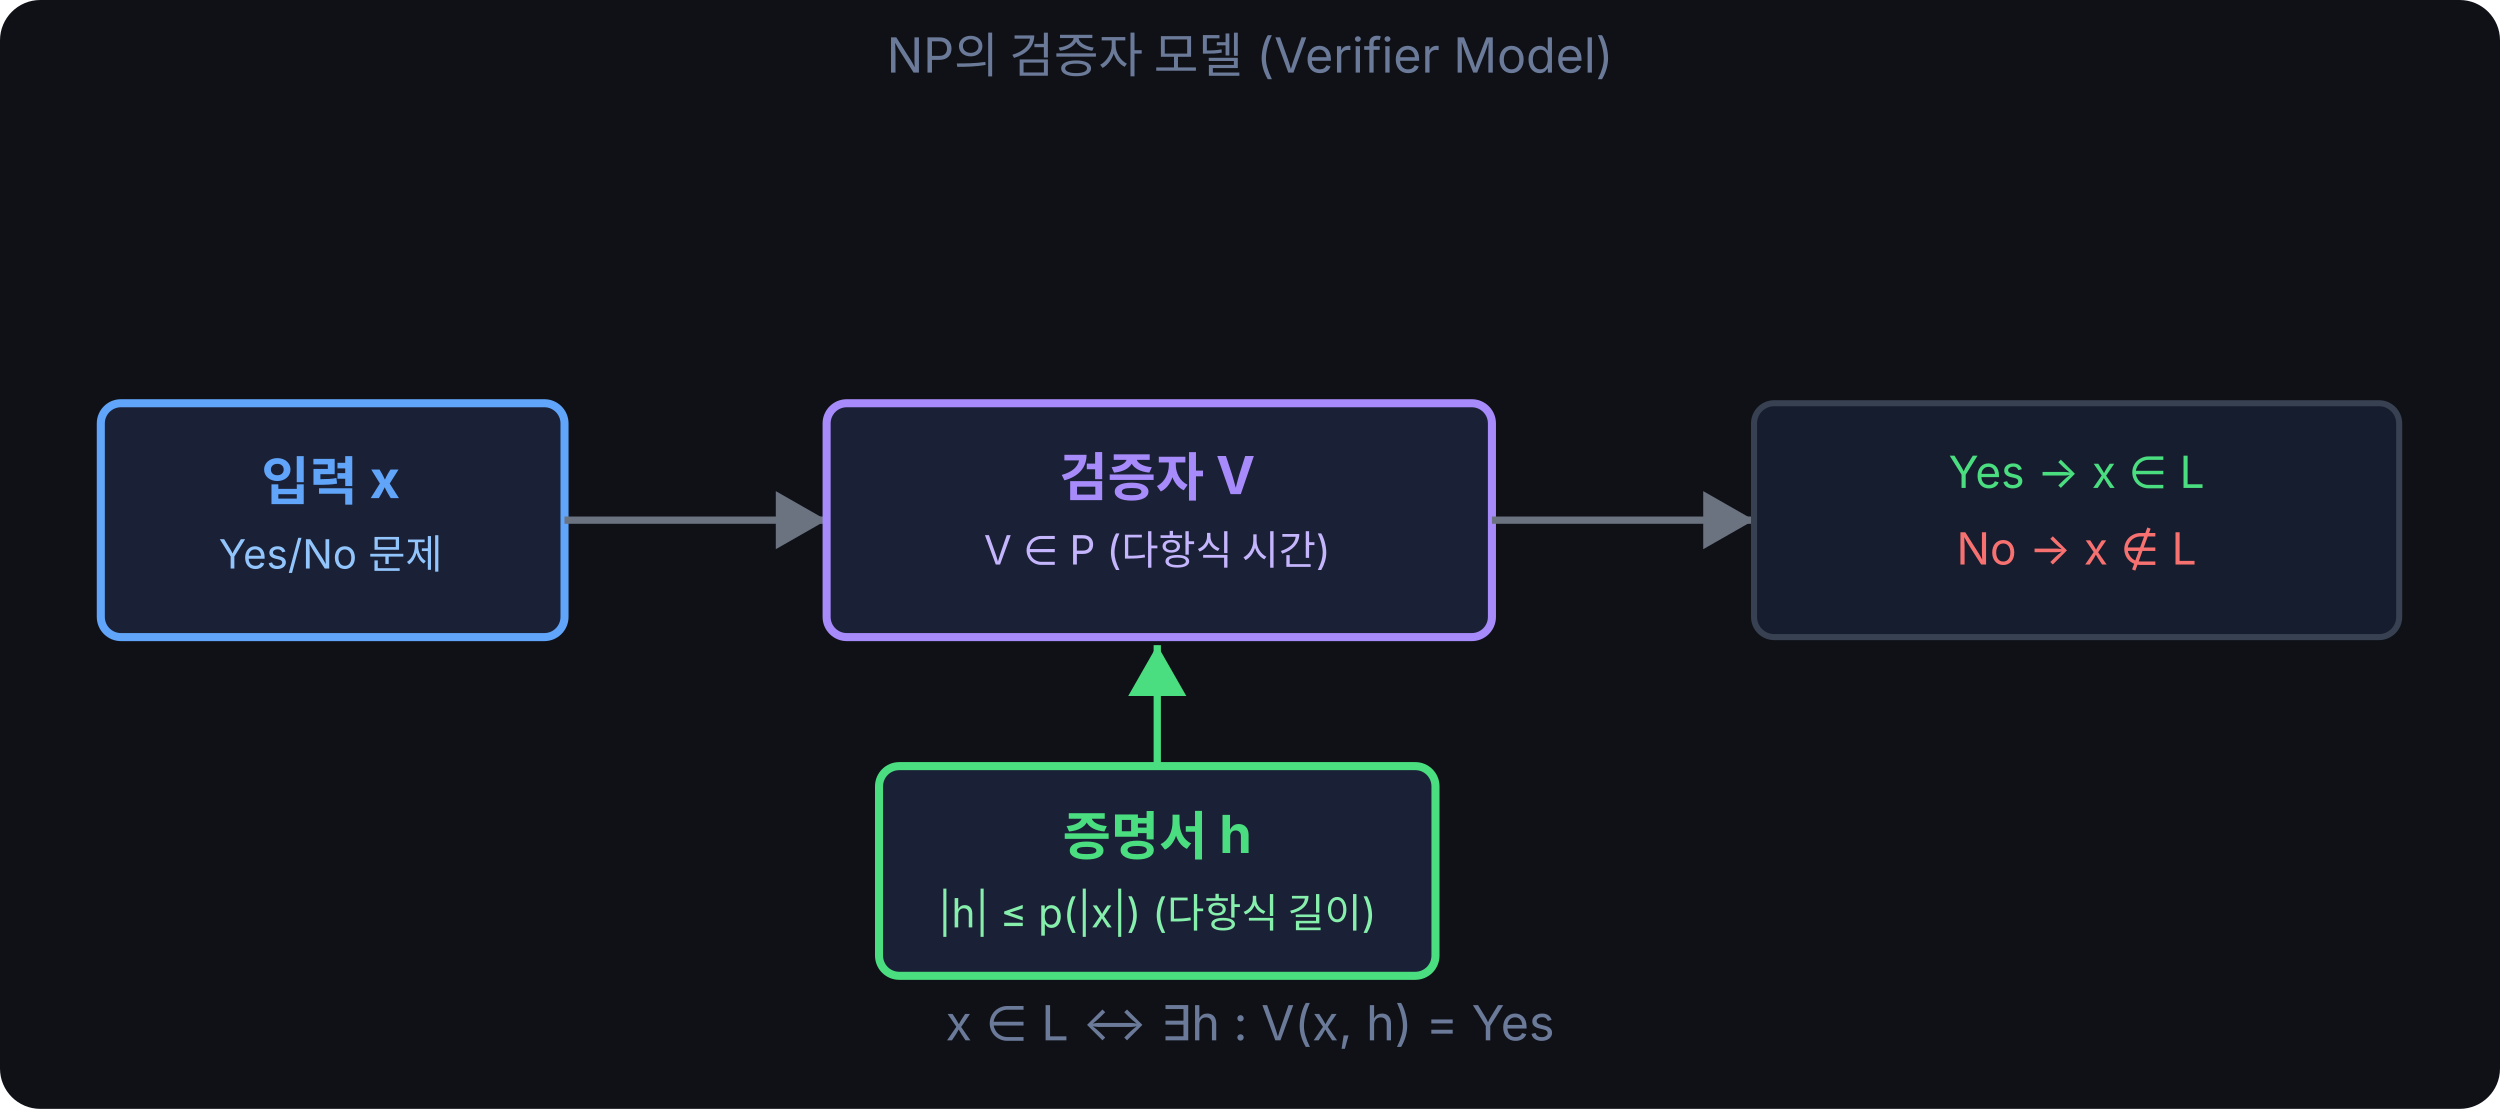
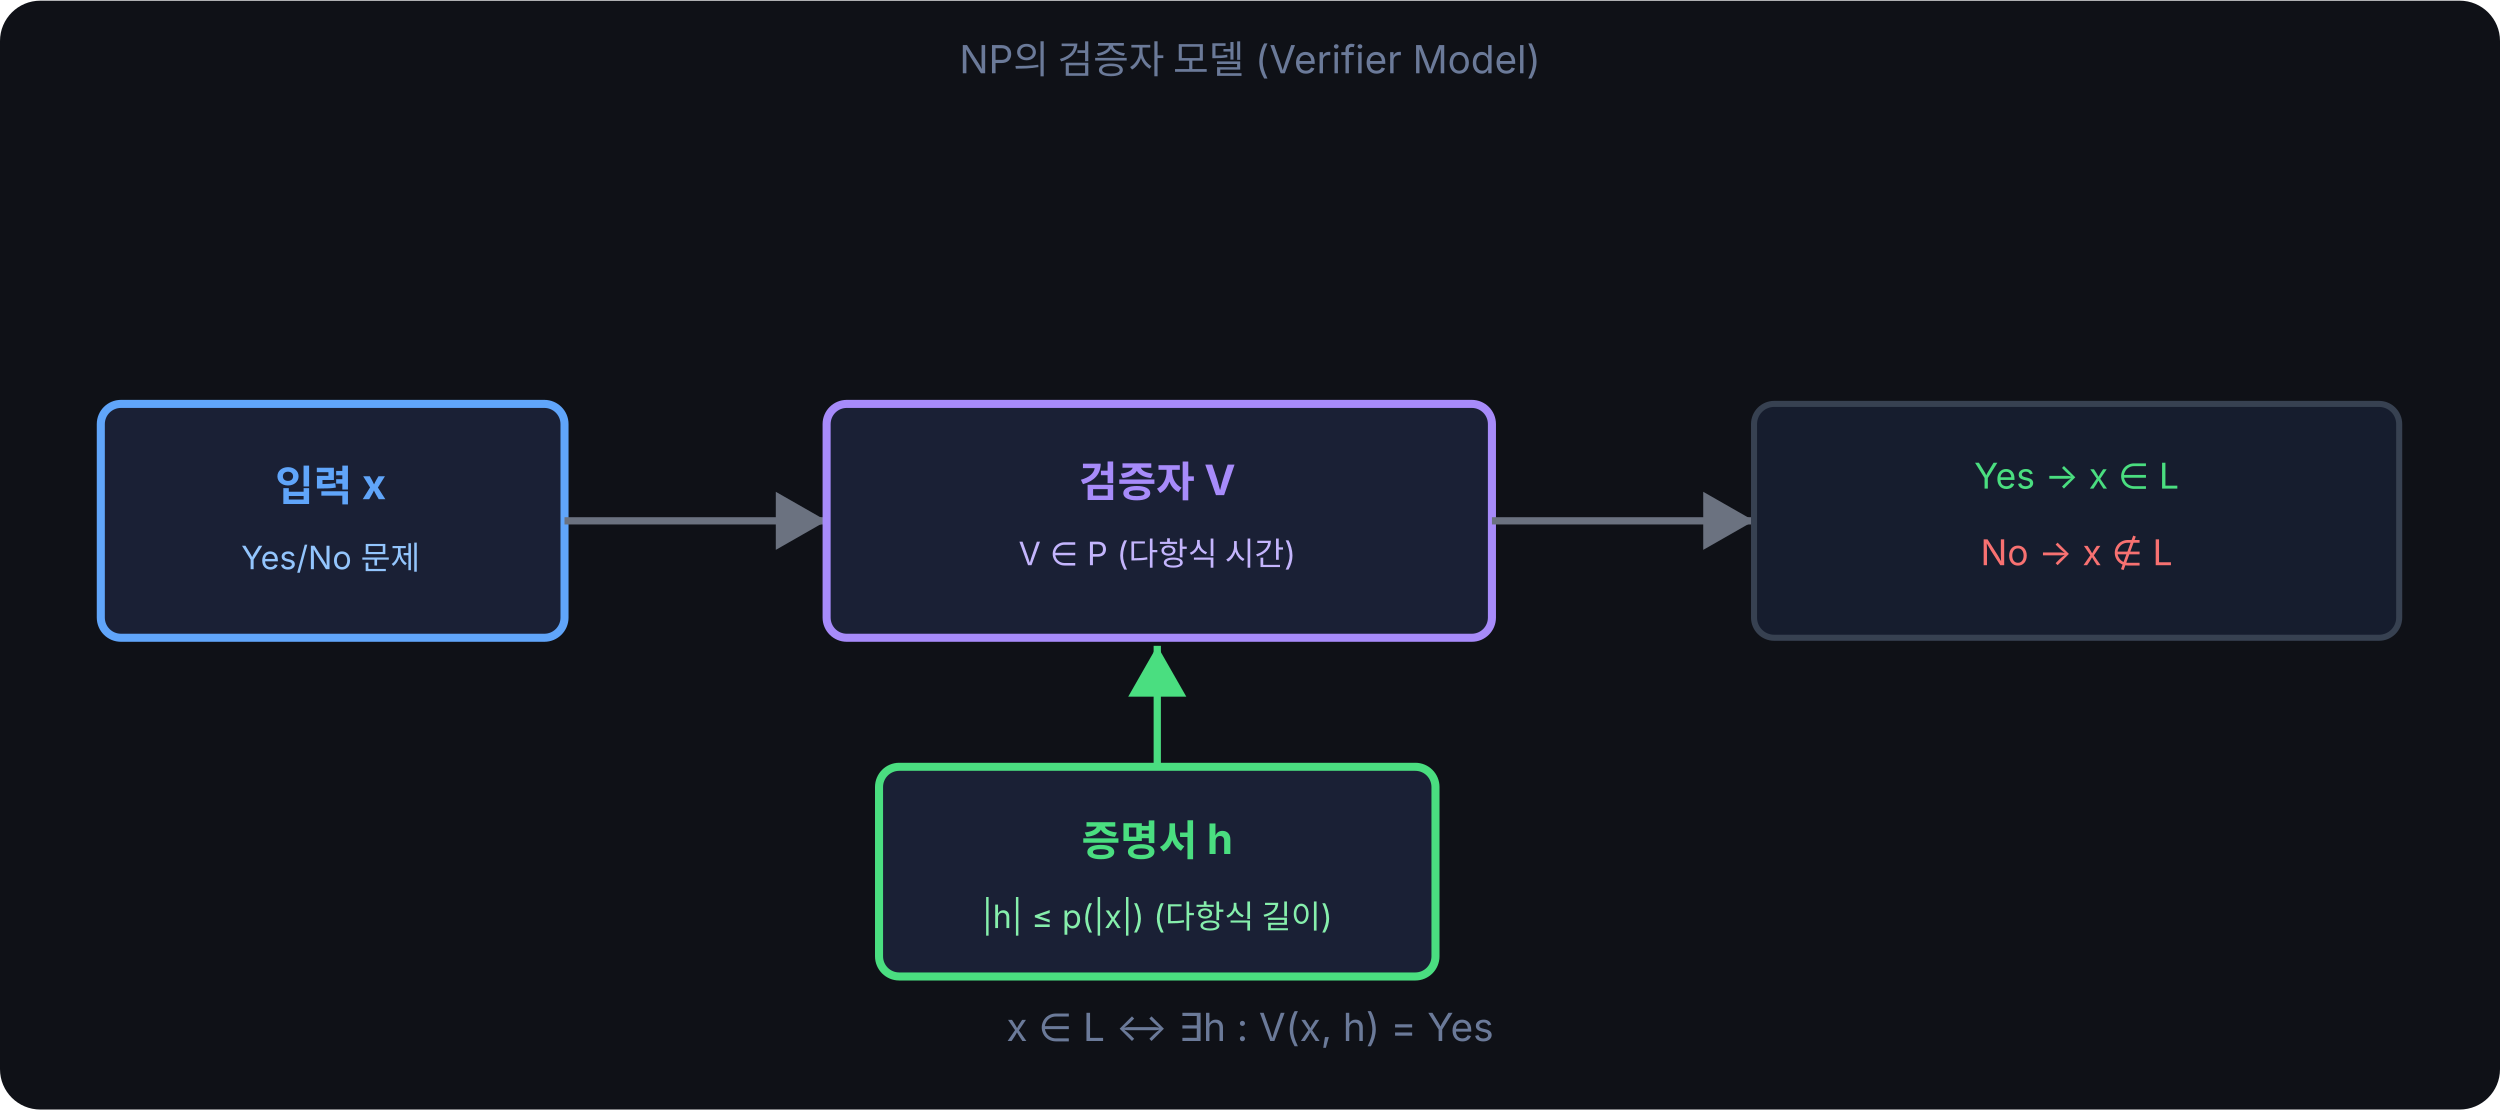
- <svg xmlns="http://www.w3.org/2000/svg" viewBox="0 0 620 275" width="620" height="275">
+ <svg xmlns="http://www.w3.org/2000/svg" viewBox="0 0 620 275" width="930" height="413">
  <rect width="620" height="275" fill="#0f1117" rx="10" />
-   <text x="310" y="18" text-anchor="middle" font-family="system-ui,-apple-system,sans-serif" font-size="12" fill="#6b7a99">NP의 검증자 모델 (Verifier Model)</text>
+   <text x="310" y="18" text-anchor="middle" font-family="system-ui,-apple-system,sans-serif" font-size="9.6" fill="#6b7a99">NP의 검증자 모델 (Verifier Model)</text>
  <defs>
    <marker id="arr" markerWidth="8" markerHeight="8" refX="7" refY="4" orient="auto">
      <polygon points="0,0 7,4 0,8" fill="#6b7280" />
    </marker>
    <marker id="arr-g" markerWidth="8" markerHeight="8" refX="7" refY="4" orient="auto">
      <polygon points="0,0 7,4 0,8" fill="#4ade80" />
    </marker>
  </defs>
  <rect x="25" y="100" width="115" height="58" rx="5" fill="#1a2035" stroke="#60a5fa" stroke-width="2" />
-   <text x="82" y="124" text-anchor="middle" font-family="system-ui,-apple-system,sans-serif" font-size="13" font-weight="700" fill="#60a5fa">입력 x</text>
-   <text x="82" y="141" text-anchor="middle" font-family="system-ui,-apple-system,sans-serif" font-size="10" fill="#93c5fd">Yes/No 문제</text>
+   <text x="82" y="124" text-anchor="middle" font-family="system-ui,-apple-system,sans-serif" font-size="10.4" font-weight="700" fill="#60a5fa">입력 x</text>
+   <text x="82" y="141" text-anchor="middle" font-family="system-ui,-apple-system,sans-serif" font-size="8" fill="#93c5fd">Yes/No 문제</text>
  <line x1="140" y1="129" x2="205" y2="129" stroke="#6b7280" stroke-width="1.8" marker-end="url(#arr)" />
  <rect x="205" y="100" width="165" height="58" rx="5" fill="#1a2035" stroke="#a78bfa" stroke-width="2" />
-   <text x="287" y="123" text-anchor="middle" font-family="system-ui,-apple-system,sans-serif" font-size="13" font-weight="700" fill="#a78bfa">검증자 V</text>
-   <text x="287" y="140" text-anchor="middle" font-family="system-ui,-apple-system,sans-serif" font-size="10" fill="#c4b5fd">V ∈ P (다항식 시간)</text>
+   <text x="287" y="123" text-anchor="middle" font-family="system-ui,-apple-system,sans-serif" font-size="10.4" font-weight="700" fill="#a78bfa">검증자 V</text>
+   <text x="287" y="140" text-anchor="middle" font-family="system-ui,-apple-system,sans-serif" font-size="8" fill="#c4b5fd">V ∈ P (다항식 시간)</text>
  <line x1="370" y1="129" x2="435" y2="129" stroke="#6b7280" stroke-width="1.8" marker-end="url(#arr)" />
  <rect x="435" y="100" width="160" height="58" rx="5" fill="#161d2e" stroke="#374151" stroke-width="1.5" />
-   <text x="515" y="121" text-anchor="middle" font-family="system-ui,-apple-system,sans-serif" font-size="11" fill="#4ade80">Yes  →  x ∈ L</text>
-   <text x="515" y="140" text-anchor="middle" font-family="system-ui,-apple-system,sans-serif" font-size="11" fill="#f87171">No   →  x ∉ L</text>
+   <text x="515" y="121" text-anchor="middle" font-family="system-ui,-apple-system,sans-serif" font-size="8.8" fill="#4ade80">Yes  →  x ∈ L</text>
+   <text x="515" y="140" text-anchor="middle" font-family="system-ui,-apple-system,sans-serif" font-size="8.8" fill="#f87171">No   →  x ∉ L</text>
  <rect x="218" y="190" width="138" height="52" rx="5" fill="#1a2035" stroke="#4ade80" stroke-width="2" />
-   <text x="287" y="212" text-anchor="middle" font-family="system-ui,-apple-system,sans-serif" font-size="13" font-weight="700" fill="#4ade80">증명서 h</text>
-   <text x="287" y="230" text-anchor="middle" font-family="system-ui,-apple-system,sans-serif" font-size="10" fill="#86efac">|h| ≤ p(|x|)  (다항식 길이)</text>
+   <text x="287" y="212" text-anchor="middle" font-family="system-ui,-apple-system,sans-serif" font-size="10.4" font-weight="700" fill="#4ade80">증명서 h</text>
+   <text x="287" y="230" text-anchor="middle" font-family="system-ui,-apple-system,sans-serif" font-size="8" fill="#86efac">|h| ≤ p(|x|)  (다항식 길이)</text>
  <line x1="287" y1="190" x2="287" y2="160" stroke="#4ade80" stroke-width="1.8" marker-end="url(#arr-g)" />
-   <text x="310" y="258" text-anchor="middle" font-family="system-ui,-apple-system,sans-serif" font-size="12" fill="#6b7a99">x ∈ L  ↔  ∃h : V(x, h) = Yes</text>
+   <text x="310" y="258" text-anchor="middle" font-family="system-ui,-apple-system,sans-serif" font-size="9.6" fill="#6b7a99">x ∈ L  ↔  ∃h : V(x, h) = Yes</text>
</svg>
